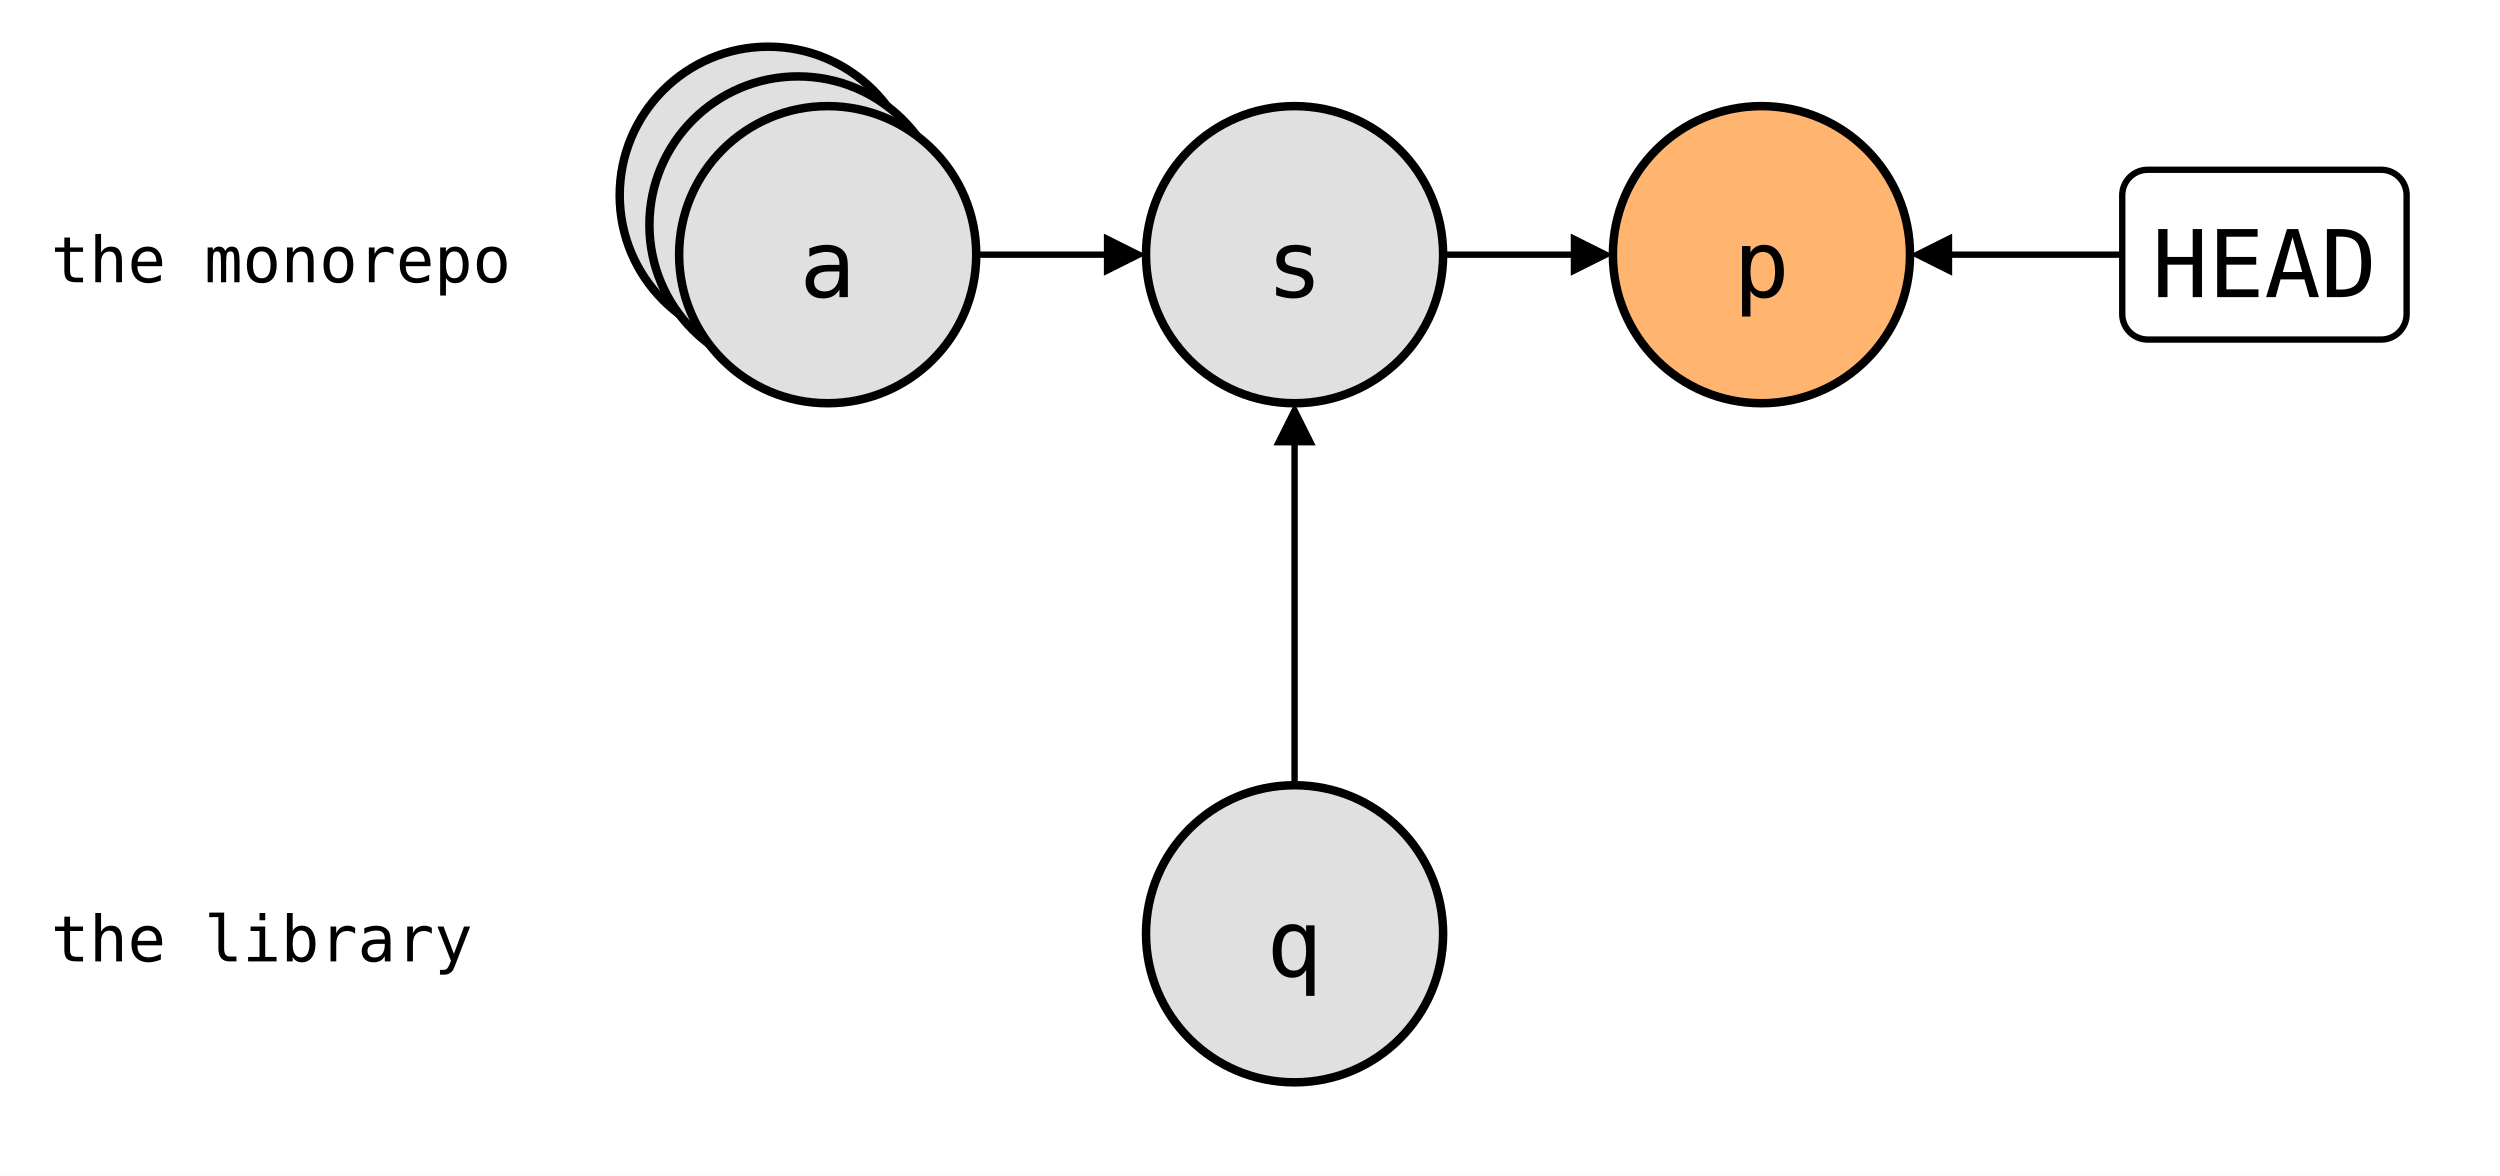
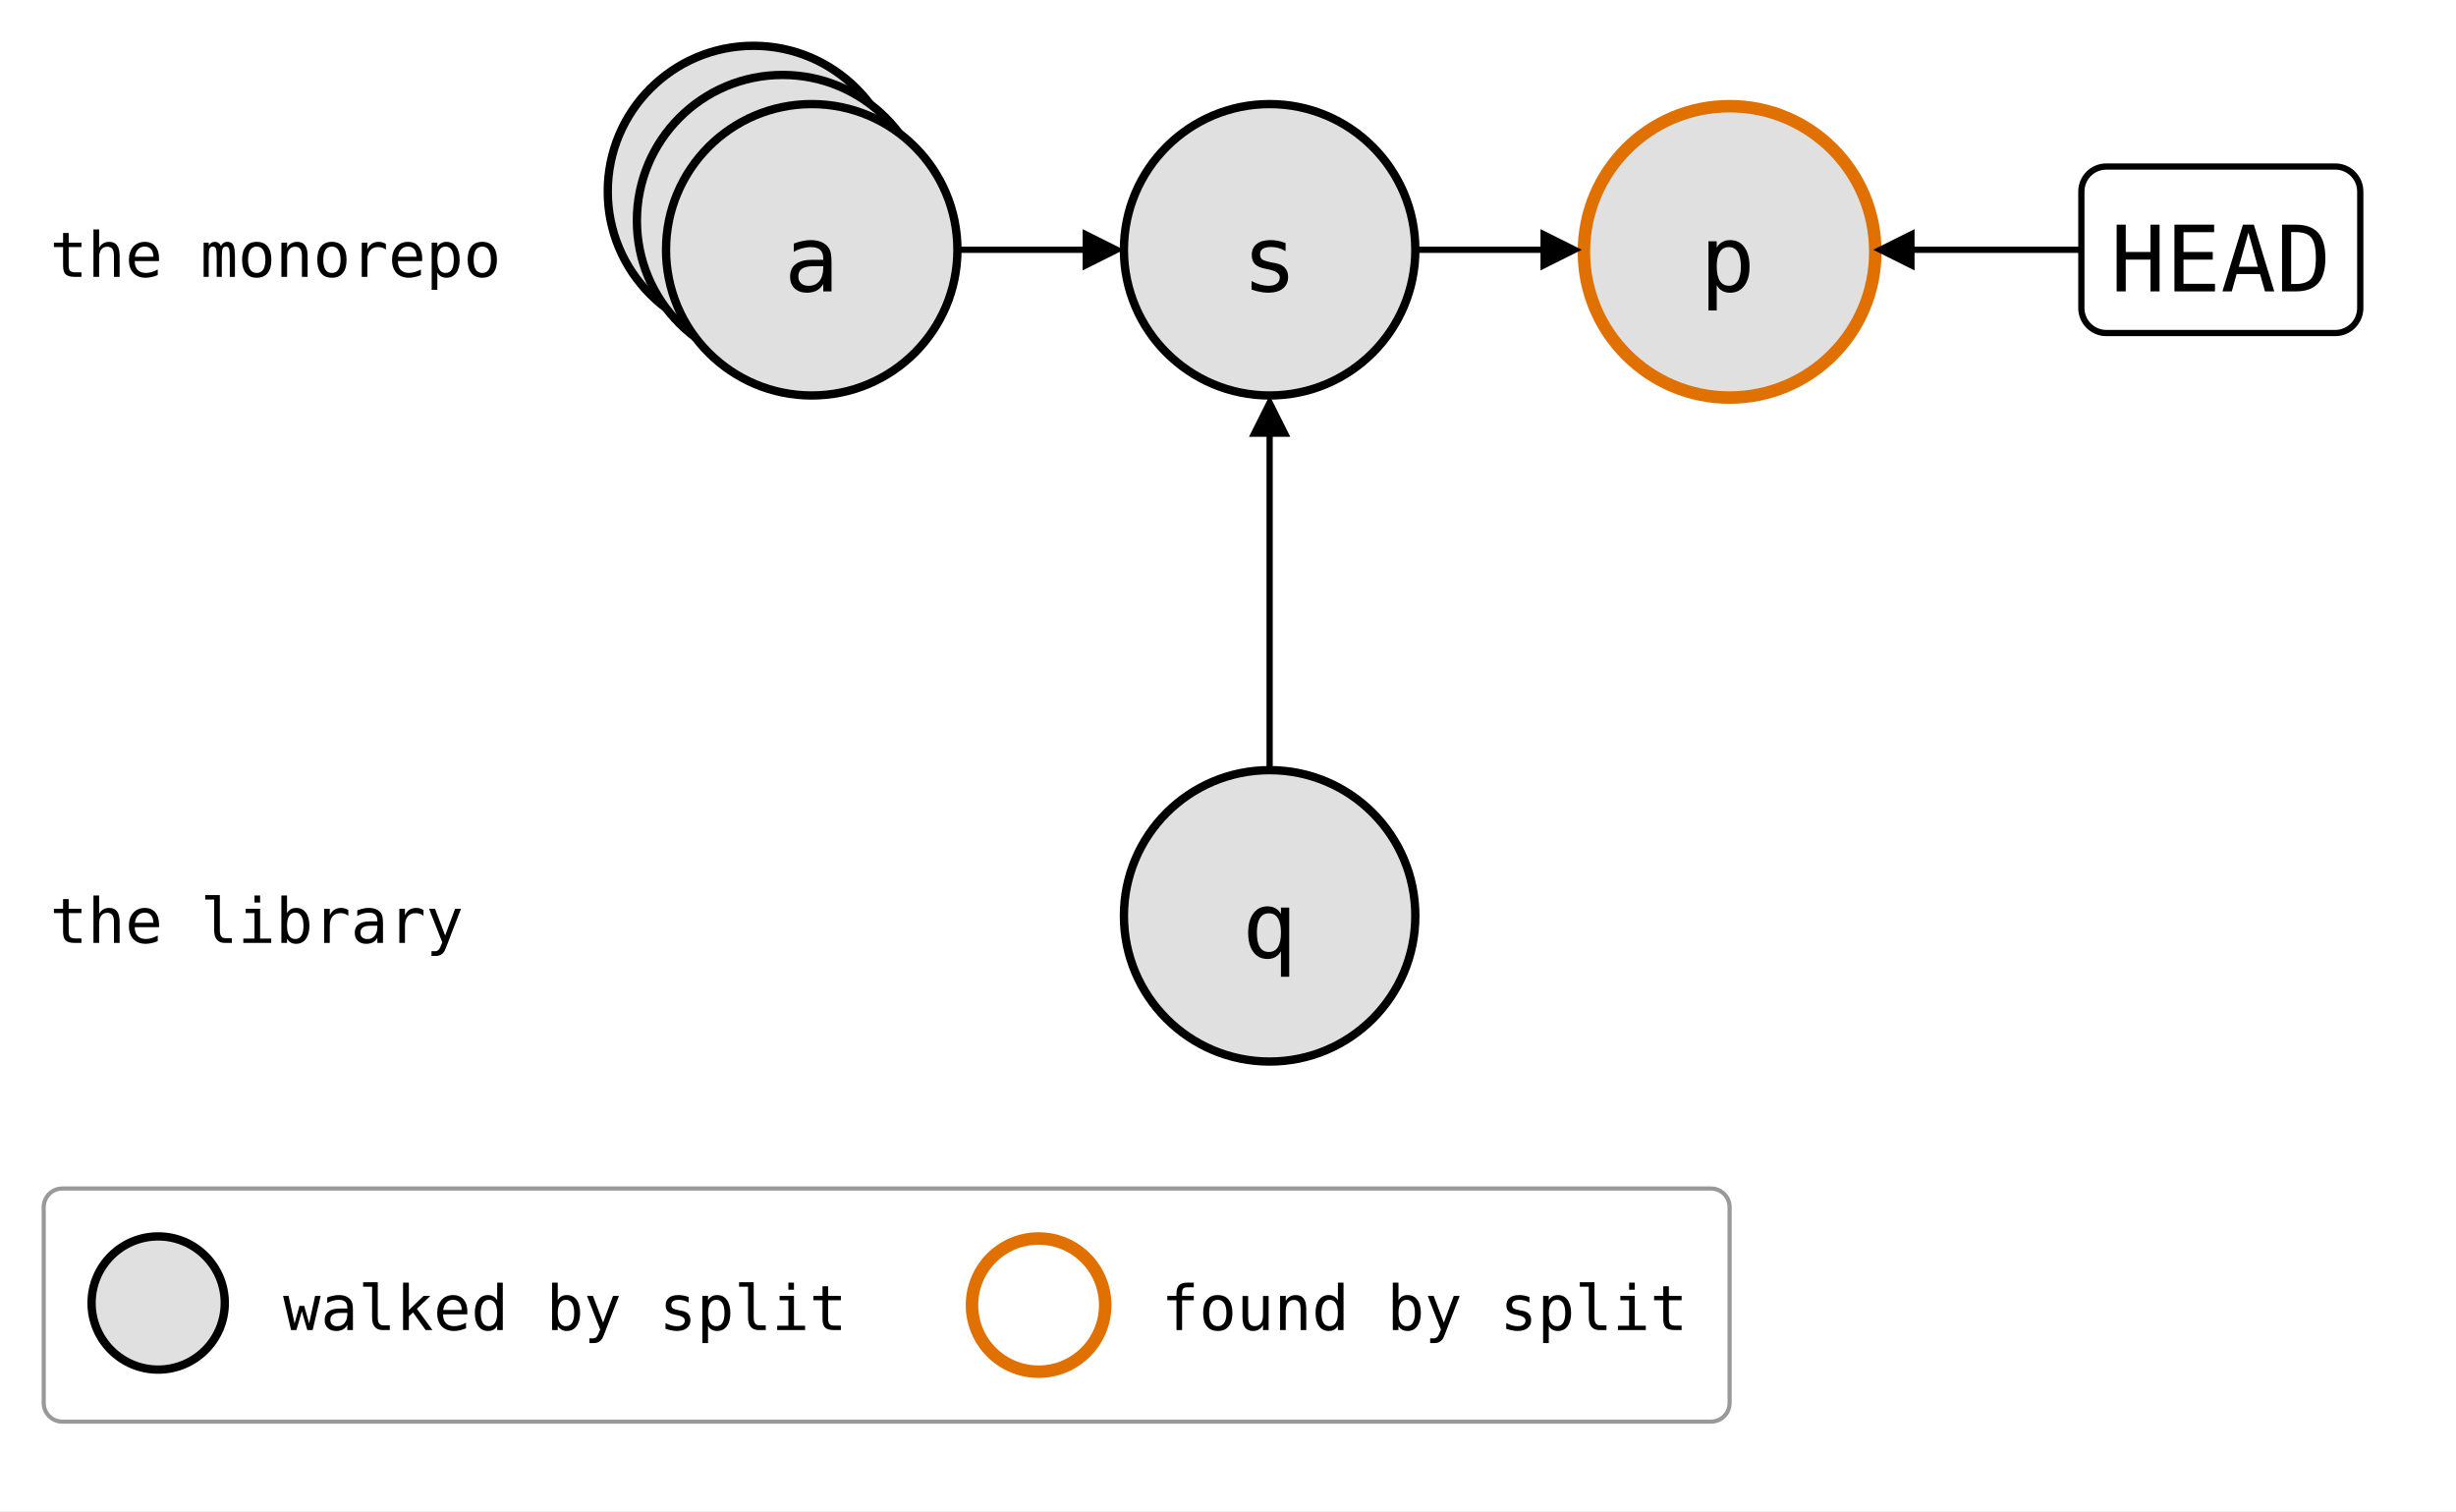
- <svg xmlns="http://www.w3.org/2000/svg" style="background: #ffffff; background-color: light-dark(#ffffff, #121212); color-scheme: light dark;" version="1.1" width="589px" height="277px" viewBox="0 0 589 277" id="ge-svg-Ze4hdH8l22ru4P7ehMCd" content="&lt;mxfile host=&quot;Electron&quot;&gt;&#10;  &lt;diagram name=&quot;git-subtree-squash-merged&quot; id=&quot;git-subtree-squash-merged&quot;&gt;&#10;    &lt;mxGraphModel grid=&quot;0&quot; gridSize=&quot;10&quot; guides=&quot;1&quot; tooltips=&quot;1&quot; connect=&quot;1&quot; arrows=&quot;1&quot; fold=&quot;0&quot; page=&quot;0&quot; pageScale=&quot;1&quot; pageWidth=&quot;850&quot; pageHeight=&quot;1100&quot; background=&quot;#ffffff&quot; math=&quot;0&quot; shadow=&quot;0&quot;&gt;&#10;      &lt;root&gt;&#10;        &lt;mxCell id=&quot;0&quot; /&gt;&#10;        &lt;mxCell id=&quot;1&quot; parent=&quot;0&quot; /&gt;&#10;        &lt;mxCell id=&quot;text0&quot; parent=&quot;1&quot; style=&quot;text;strokeColor=none;fillColor=none;align=left;verticalAlign=middle;fontSize=15;fontFamily=Roboto Mono,monospace;&quot; value=&quot;the monorepo&quot; vertex=&quot;1&quot;&gt;&#10;          &lt;mxGeometry height=&quot;30&quot; width=&quot;130&quot; y=&quot;90&quot; as=&quot;geometry&quot; /&gt;&#10;        &lt;/mxCell&gt;&#10;        &lt;mxCell id=&quot;text1&quot; parent=&quot;1&quot; style=&quot;text;strokeColor=none;fillColor=none;align=left;verticalAlign=middle;fontSize=15;fontFamily=Roboto Mono,monospace;&quot; value=&quot;the library&quot; vertex=&quot;1&quot;&gt;&#10;          &lt;mxGeometry height=&quot;30&quot; width=&quot;130&quot; y=&quot;250&quot; as=&quot;geometry&quot; /&gt;&#10;        &lt;/mxCell&gt;&#10;        &lt;mxCell id=&quot;a-stack-2&quot; parent=&quot;1&quot; style=&quot;shape=ellipse;aspect=fixed;strokeWidth=2;fontSize=22;fontFamily=Roboto Mono,monospace;fillColor=#E0E0E0;&quot; value=&quot;&quot; vertex=&quot;1&quot;&gt;&#10;          &lt;mxGeometry height=&quot;70&quot; width=&quot;70&quot; x=&quot;136&quot; y=&quot;56&quot; as=&quot;geometry&quot; /&gt;&#10;        &lt;/mxCell&gt;&#10;        &lt;mxCell id=&quot;a-stack-1&quot; parent=&quot;1&quot; style=&quot;shape=ellipse;aspect=fixed;strokeWidth=2;fontSize=22;fontFamily=Roboto Mono,monospace;fillColor=#E0E0E0;&quot; value=&quot;&quot; vertex=&quot;1&quot;&gt;&#10;          &lt;mxGeometry height=&quot;70&quot; width=&quot;70&quot; x=&quot;143&quot; y=&quot;63&quot; as=&quot;geometry&quot; /&gt;&#10;        &lt;/mxCell&gt;&#10;        &lt;mxCell id=&quot;a&quot; parent=&quot;1&quot; style=&quot;ellipse;aspect=fixed;strokeWidth=2;fontSize=22;fontFamily=Roboto Mono,monospace;fillColor=#E0E0E0;&quot; value=&quot;a&quot; vertex=&quot;1&quot;&gt;&#10;          &lt;mxGeometry height=&quot;70&quot; width=&quot;70&quot; x=&quot;150&quot; y=&quot;70&quot; as=&quot;geometry&quot; /&gt;&#10;        &lt;/mxCell&gt;&#10;        &lt;mxCell id=&quot;s&quot; parent=&quot;1&quot; style=&quot;ellipse;aspect=fixed;strokeWidth=2;fontSize=22;fontFamily=Roboto Mono,monospace;fillColor=#E0E0E0;&quot; value=&quot;s&quot; vertex=&quot;1&quot;&gt;&#10;          &lt;mxGeometry height=&quot;70&quot; width=&quot;70&quot; x=&quot;260&quot; y=&quot;70&quot; as=&quot;geometry&quot; /&gt;&#10;        &lt;/mxCell&gt;&#10;        &lt;mxCell id=&quot;p&quot; parent=&quot;1&quot; style=&quot;ellipse;aspect=fixed;strokeWidth=2;fontSize=22;fontFamily=Roboto Mono,monospace;fillColor=#FFB570;&quot; value=&quot;p&quot; vertex=&quot;1&quot;&gt;&#10;          &lt;mxGeometry height=&quot;70&quot; width=&quot;70&quot; x=&quot;370&quot; y=&quot;70&quot; as=&quot;geometry&quot; /&gt;&#10;        &lt;/mxCell&gt;&#10;        &lt;mxCell id=&quot;q&quot; parent=&quot;1&quot; style=&quot;ellipse;aspect=fixed;strokeWidth=2;fontSize=22;fontFamily=Roboto Mono,monospace;fillColor=#E0E0E0;&quot; value=&quot;q&quot; vertex=&quot;1&quot;&gt;&#10;          &lt;mxGeometry height=&quot;70&quot; width=&quot;70&quot; x=&quot;260&quot; y=&quot;230&quot; as=&quot;geometry&quot; /&gt;&#10;        &lt;/mxCell&gt;&#10;        &lt;mxCell id=&quot;box0&quot; parent=&quot;1&quot; style=&quot;rounded=1;strokeWidth=1.5;fontSize=22;fontFamily=Roboto Mono,monospace;&quot; value=&quot;HEAD&quot; vertex=&quot;1&quot;&gt;&#10;          &lt;mxGeometry height=&quot;40&quot; width=&quot;67&quot; x=&quot;490&quot; y=&quot;85&quot; as=&quot;geometry&quot; /&gt;&#10;        &lt;/mxCell&gt;&#10;        &lt;mxCell id=&quot;e0&quot; edge=&quot;1&quot; parent=&quot;1&quot; source=&quot;box0&quot; style=&quot;endArrow=block;endFill=1;html=1;strokeWidth=1.5;rounded=0;&quot; target=&quot;p&quot;&gt;&#10;          &lt;mxGeometry relative=&quot;1&quot; as=&quot;geometry&quot; /&gt;&#10;        &lt;/mxCell&gt;&#10;        &lt;mxCell id=&quot;e1&quot; edge=&quot;1&quot; parent=&quot;1&quot; source=&quot;a&quot; style=&quot;endArrow=block;endFill=1;html=1;strokeWidth=1.5;rounded=0;&quot; target=&quot;s&quot;&gt;&#10;          &lt;mxGeometry relative=&quot;1&quot; as=&quot;geometry&quot; /&gt;&#10;        &lt;/mxCell&gt;&#10;        &lt;mxCell id=&quot;e2&quot; edge=&quot;1&quot; parent=&quot;1&quot; source=&quot;s&quot; style=&quot;endArrow=block;endFill=1;html=1;strokeWidth=1.5;rounded=0;&quot; target=&quot;p&quot;&gt;&#10;          &lt;mxGeometry relative=&quot;1&quot; as=&quot;geometry&quot; /&gt;&#10;        &lt;/mxCell&gt;&#10;        &lt;mxCell id=&quot;e3&quot; edge=&quot;1&quot; parent=&quot;1&quot; source=&quot;q&quot; style=&quot;endArrow=block;endFill=1;html=1;strokeWidth=1.5;rounded=0;&quot; target=&quot;s&quot;&gt;&#10;          &lt;mxGeometry relative=&quot;1&quot; as=&quot;geometry&quot; /&gt;&#10;        &lt;/mxCell&gt;&#10;      &lt;/root&gt;&#10;    &lt;/mxGraphModel&gt;&#10;  &lt;/diagram&gt;&#10;&lt;/mxfile&gt;&#10;">
-   <style type="text/css">@supports (color: light-dark(#000, #fff)) { #ge-svg-Ze4hdH8l22ru4P7ehMCd { --ge-adaptive-bg: light-dark(#ffffff, var(--ge-dark-color, #121212)); } }</style>
+ <svg xmlns="http://www.w3.org/2000/svg" style="background: #ffffff; background-color: light-dark(#ffffff, #121212); color-scheme: light dark;" version="1.1" width="590px" height="363px" viewBox="0 0 590 363" id="ge-svg-sH_WIHXafgTYzJSCRNRQ" content="&lt;mxfile host=&quot;Electron&quot;&gt;&#10;  &lt;diagram name=&quot;git-subtree-squash-merged&quot; id=&quot;git-subtree-squash-merged&quot;&gt;&#10;    &lt;mxGraphModel grid=&quot;0&quot; gridSize=&quot;10&quot; guides=&quot;1&quot; tooltips=&quot;1&quot; connect=&quot;1&quot; arrows=&quot;1&quot; fold=&quot;0&quot; page=&quot;0&quot; pageScale=&quot;1&quot; pageWidth=&quot;850&quot; pageHeight=&quot;1100&quot; background=&quot;#ffffff&quot; math=&quot;0&quot; shadow=&quot;0&quot;&gt;&#10;      &lt;root&gt;&#10;        &lt;mxCell id=&quot;0&quot; /&gt;&#10;        &lt;mxCell id=&quot;1&quot; parent=&quot;0&quot; /&gt;&#10;        &lt;mxCell id=&quot;text0&quot; parent=&quot;1&quot; style=&quot;text;strokeColor=none;fillColor=none;align=left;verticalAlign=middle;fontSize=15;fontFamily=Roboto Mono,monospace;&quot; value=&quot;the monorepo&quot; vertex=&quot;1&quot;&gt;&#10;          &lt;mxGeometry height=&quot;30&quot; width=&quot;130&quot; y=&quot;90&quot; as=&quot;geometry&quot; /&gt;&#10;        &lt;/mxCell&gt;&#10;        &lt;mxCell id=&quot;text1&quot; parent=&quot;1&quot; style=&quot;text;strokeColor=none;fillColor=none;align=left;verticalAlign=middle;fontSize=15;fontFamily=Roboto Mono,monospace;&quot; value=&quot;the library&quot; vertex=&quot;1&quot;&gt;&#10;          &lt;mxGeometry height=&quot;30&quot; width=&quot;130&quot; y=&quot;250&quot; as=&quot;geometry&quot; /&gt;&#10;        &lt;/mxCell&gt;&#10;        &lt;mxCell id=&quot;a-stack-2&quot; parent=&quot;1&quot; style=&quot;shape=ellipse;aspect=fixed;fontSize=22;fontFamily=Roboto Mono,monospace;strokeWidth=2;fillColor=#E0E0E0;&quot; value=&quot;&quot; vertex=&quot;1&quot;&gt;&#10;          &lt;mxGeometry height=&quot;70&quot; width=&quot;70&quot; x=&quot;136&quot; y=&quot;56&quot; as=&quot;geometry&quot; /&gt;&#10;        &lt;/mxCell&gt;&#10;        &lt;mxCell id=&quot;a-stack-1&quot; parent=&quot;1&quot; style=&quot;shape=ellipse;aspect=fixed;fontSize=22;fontFamily=Roboto Mono,monospace;strokeWidth=2;fillColor=#E0E0E0;&quot; value=&quot;&quot; vertex=&quot;1&quot;&gt;&#10;          &lt;mxGeometry height=&quot;70&quot; width=&quot;70&quot; x=&quot;143&quot; y=&quot;63&quot; as=&quot;geometry&quot; /&gt;&#10;        &lt;/mxCell&gt;&#10;        &lt;mxCell id=&quot;a&quot; parent=&quot;1&quot; style=&quot;ellipse;aspect=fixed;fontSize=22;fontFamily=Roboto Mono,monospace;strokeWidth=2;fillColor=#E0E0E0;&quot; value=&quot;a&quot; vertex=&quot;1&quot;&gt;&#10;          &lt;mxGeometry height=&quot;70&quot; width=&quot;70&quot; x=&quot;150&quot; y=&quot;70&quot; as=&quot;geometry&quot; /&gt;&#10;        &lt;/mxCell&gt;&#10;        &lt;mxCell id=&quot;s&quot; parent=&quot;1&quot; style=&quot;ellipse;aspect=fixed;fontSize=22;fontFamily=Roboto Mono,monospace;strokeWidth=2;fillColor=#E0E0E0;&quot; value=&quot;s&quot; vertex=&quot;1&quot;&gt;&#10;          &lt;mxGeometry height=&quot;70&quot; width=&quot;70&quot; x=&quot;260&quot; y=&quot;70&quot; as=&quot;geometry&quot; /&gt;&#10;        &lt;/mxCell&gt;&#10;        &lt;mxCell id=&quot;p&quot; parent=&quot;1&quot; style=&quot;ellipse;aspect=fixed;fontSize=22;fontFamily=Roboto Mono,monospace;strokeColor=#E07000;strokeWidth=3;fillColor=#E0E0E0;&quot; value=&quot;p&quot; vertex=&quot;1&quot;&gt;&#10;          &lt;mxGeometry height=&quot;70&quot; width=&quot;70&quot; x=&quot;370&quot; y=&quot;70&quot; as=&quot;geometry&quot; /&gt;&#10;        &lt;/mxCell&gt;&#10;        &lt;mxCell id=&quot;q&quot; parent=&quot;1&quot; style=&quot;ellipse;aspect=fixed;fontSize=22;fontFamily=Roboto Mono,monospace;strokeWidth=2;fillColor=#E0E0E0;&quot; value=&quot;q&quot; vertex=&quot;1&quot;&gt;&#10;          &lt;mxGeometry height=&quot;70&quot; width=&quot;70&quot; x=&quot;260&quot; y=&quot;230&quot; as=&quot;geometry&quot; /&gt;&#10;        &lt;/mxCell&gt;&#10;        &lt;mxCell id=&quot;box0&quot; parent=&quot;1&quot; style=&quot;rounded=1;strokeWidth=1.5;fontSize=22;fontFamily=Roboto Mono,monospace;&quot; value=&quot;HEAD&quot; vertex=&quot;1&quot;&gt;&#10;          &lt;mxGeometry height=&quot;40&quot; width=&quot;67&quot; x=&quot;490&quot; y=&quot;85&quot; as=&quot;geometry&quot; /&gt;&#10;        &lt;/mxCell&gt;&#10;        &lt;mxCell id=&quot;e0&quot; edge=&quot;1&quot; parent=&quot;1&quot; source=&quot;box0&quot; style=&quot;endArrow=block;endFill=1;html=1;strokeWidth=1.5;rounded=0;&quot; target=&quot;p&quot;&gt;&#10;          &lt;mxGeometry relative=&quot;1&quot; as=&quot;geometry&quot; /&gt;&#10;        &lt;/mxCell&gt;&#10;        &lt;mxCell id=&quot;e1&quot; edge=&quot;1&quot; parent=&quot;1&quot; source=&quot;a&quot; style=&quot;endArrow=block;endFill=1;html=1;strokeWidth=1.5;rounded=0;&quot; target=&quot;s&quot;&gt;&#10;          &lt;mxGeometry relative=&quot;1&quot; as=&quot;geometry&quot; /&gt;&#10;        &lt;/mxCell&gt;&#10;        &lt;mxCell id=&quot;e2&quot; edge=&quot;1&quot; parent=&quot;1&quot; source=&quot;s&quot; style=&quot;endArrow=block;endFill=1;html=1;strokeWidth=1.5;rounded=0;&quot; target=&quot;p&quot;&gt;&#10;          &lt;mxGeometry relative=&quot;1&quot; as=&quot;geometry&quot; /&gt;&#10;        &lt;/mxCell&gt;&#10;        &lt;mxCell id=&quot;e3&quot; edge=&quot;1&quot; parent=&quot;1&quot; source=&quot;q&quot; style=&quot;endArrow=block;endFill=1;html=1;strokeWidth=1.5;rounded=0;&quot; target=&quot;s&quot;&gt;&#10;          &lt;mxGeometry relative=&quot;1&quot; as=&quot;geometry&quot; /&gt;&#10;        &lt;/mxCell&gt;&#10;        &lt;mxCell id=&quot;legend&quot; parent=&quot;1&quot; style=&quot;rounded=1;arcSize=8;fillColor=none;strokeColor=#999999;strokeWidth=1;legend=1;&quot; value=&quot;&quot; vertex=&quot;1&quot;&gt;&#10;          &lt;mxGeometry height=&quot;56&quot; width=&quot;405&quot; y=&quot;330&quot; as=&quot;geometry&quot; /&gt;&#10;        &lt;/mxCell&gt;&#10;        &lt;mxCell id=&quot;legend_grey&quot; parent=&quot;legend&quot; style=&quot;ellipse;aspect=fixed;fontSize=13;fontFamily=Roboto Mono,monospace;strokeWidth=2;fillColor=#E0E0E0;&quot; value=&quot;&quot; vertex=&quot;1&quot;&gt;&#10;          &lt;mxGeometry height=&quot;32&quot; width=&quot;32&quot; x=&quot;12&quot; y=&quot;12&quot; as=&quot;geometry&quot; /&gt;&#10;        &lt;/mxCell&gt;&#10;        &lt;mxCell id=&quot;legend_grey_text&quot; parent=&quot;legend&quot; style=&quot;text;align=left;verticalAlign=middle;fontSize=15;fontFamily=Roboto Mono,monospace;&quot; value=&quot;walked by split&quot; vertex=&quot;1&quot;&gt;&#10;          &lt;mxGeometry height=&quot;32&quot; width=&quot;135&quot; x=&quot;56&quot; y=&quot;12&quot; as=&quot;geometry&quot; /&gt;&#10;        &lt;/mxCell&gt;&#10;        &lt;mxCell id=&quot;legend_orange&quot; parent=&quot;legend&quot; style=&quot;ellipse;aspect=fixed;fontSize=13;fontFamily=Roboto Mono,monospace;strokeColor=#E07000;strokeWidth=3;&quot; value=&quot;&quot; vertex=&quot;1&quot;&gt;&#10;          &lt;mxGeometry height=&quot;32&quot; width=&quot;32&quot; x=&quot;223&quot; y=&quot;12&quot; as=&quot;geometry&quot; /&gt;&#10;        &lt;/mxCell&gt;&#10;        &lt;mxCell id=&quot;legend_orange_text&quot; parent=&quot;legend&quot; style=&quot;text;align=left;verticalAlign=middle;fontSize=15;fontFamily=Roboto Mono,monospace;&quot; value=&quot;found by split&quot; vertex=&quot;1&quot;&gt;&#10;          &lt;mxGeometry height=&quot;32&quot; width=&quot;126&quot; x=&quot;267&quot; y=&quot;12&quot; as=&quot;geometry&quot; /&gt;&#10;        &lt;/mxCell&gt;&#10;      &lt;/root&gt;&#10;    &lt;/mxGraphModel&gt;&#10;  &lt;/diagram&gt;&#10;&lt;/mxfile&gt;&#10;">
+   <style type="text/css">@supports (color: light-dark(#000, #fff)) { #ge-svg-sH_WIHXafgTYzJSCRNRQ { --ge-adaptive-bg: light-dark(#ffffff, var(--ge-dark-color, #121212)); } }</style>
  <defs />
  <rect fill="#ffffff" width="100%" height="100%" x="0" y="0" style="fill: light-dark(rgb(255, 255, 255), rgb(18, 18, 18));" />
  <g>
    <g data-cell-id="0">
      <g data-cell-id="1">
        <g data-cell-id="text0">
          <g>
            <rect x="10" y="45" width="130" height="30" fill="none" stroke="none" pointer-events="all" />
          </g>
          <g>
            <g fill="#000000" font-family="'Roboto Mono', monospace" text-anchor="start" font-size="15px" style="fill: light-dark(rgb(0, 0, 0), rgb(255, 255, 255));">
              <text x="12" y="66.5">the monorepo</text>
            </g>
          </g>
        </g>
        <g data-cell-id="text1">
          <g>
            <rect x="10" y="205" width="130" height="30" fill="none" stroke="none" pointer-events="all" />
          </g>
          <g>
            <g fill="#000000" font-family="'Roboto Mono', monospace" text-anchor="start" font-size="15px" style="fill: light-dark(rgb(0, 0, 0), rgb(255, 255, 255));">
              <text x="12" y="226.5">the library</text>
            </g>
          </g>
        </g>
        <g data-cell-id="a-stack-2">
          <g>
            <ellipse cx="181" cy="46" rx="35" ry="35" fill="#e0e0e0" stroke="#000000" stroke-width="2" pointer-events="all" style="fill: light-dark(rgb(224, 224, 224), rgb(45, 45, 45)); stroke: light-dark(rgb(0, 0, 0), rgb(255, 255, 255));" />
          </g>
        </g>
        <g data-cell-id="a-stack-1">
          <g>
            <ellipse cx="188" cy="53" rx="35" ry="35" fill="#e0e0e0" stroke="#000000" stroke-width="2" pointer-events="all" style="fill: light-dark(rgb(224, 224, 224), rgb(45, 45, 45)); stroke: light-dark(rgb(0, 0, 0), rgb(255, 255, 255));" />
          </g>
        </g>
        <g data-cell-id="a">
          <g>
            <ellipse cx="195" cy="60" rx="35" ry="35" fill="#e0e0e0" stroke="#000000" stroke-width="2" pointer-events="all" style="fill: light-dark(rgb(224, 224, 224), rgb(45, 45, 45)); stroke: light-dark(rgb(0, 0, 0), rgb(255, 255, 255));" />
          </g>
          <g>
            <g fill="#000000" font-family="'Roboto Mono', monospace" text-anchor="middle" font-size="22px" style="fill: light-dark(rgb(0, 0, 0), rgb(255, 255, 255));">
              <text x="195" y="70">a</text>
            </g>
          </g>
        </g>
        <g data-cell-id="s">
          <g>
            <ellipse cx="305" cy="60" rx="35" ry="35" fill="#e0e0e0" stroke="#000000" stroke-width="2" pointer-events="all" style="fill: light-dark(rgb(224, 224, 224), rgb(45, 45, 45)); stroke: light-dark(rgb(0, 0, 0), rgb(255, 255, 255));" />
          </g>
          <g>
            <g fill="#000000" font-family="'Roboto Mono', monospace" text-anchor="middle" font-size="22px" style="fill: light-dark(rgb(0, 0, 0), rgb(255, 255, 255));">
              <text x="305" y="70">s</text>
            </g>
          </g>
        </g>
        <g data-cell-id="p">
-           <g>
-             <ellipse cx="415" cy="60" rx="35" ry="35" fill="#ffb570" stroke="#000000" stroke-width="2" pointer-events="all" style="fill: light-dark(rgb(255, 181, 112), rgb(126, 63, 3)); stroke: light-dark(rgb(0, 0, 0), rgb(255, 255, 255));" />
+           <g transform="translate(0.5,0.5)">
+             <ellipse cx="415" cy="60" rx="35" ry="35" fill="#e0e0e0" stroke="#e07000" stroke-width="3" pointer-events="all" style="fill: light-dark(rgb(224, 224, 224), rgb(45, 45, 45)); stroke: light-dark(rgb(224, 112, 0), rgb(210, 114, 18));" />
          </g>
          <g>
            <g fill="#000000" font-family="'Roboto Mono', monospace" text-anchor="middle" font-size="22px" style="fill: light-dark(rgb(0, 0, 0), rgb(255, 255, 255));">
              <text x="415" y="70">p</text>
            </g>
          </g>
        </g>
        <g data-cell-id="q">
          <g>
            <ellipse cx="305" cy="220" rx="35" ry="35" fill="#e0e0e0" stroke="#000000" stroke-width="2" pointer-events="all" style="fill: light-dark(rgb(224, 224, 224), rgb(45, 45, 45)); stroke: light-dark(rgb(0, 0, 0), rgb(255, 255, 255));" />
          </g>
          <g>
            <g fill="#000000" font-family="'Roboto Mono', monospace" text-anchor="middle" font-size="22px" style="fill: light-dark(rgb(0, 0, 0), rgb(255, 255, 255));">
              <text x="305" y="230">q</text>
            </g>
          </g>
        </g>
        <g data-cell-id="box0">
          <g>
            <rect x="500" y="40" width="67" height="40" rx="6" ry="6" fill="#ffffff" stroke="#000000" stroke-width="1.5" pointer-events="all" style="fill: var(--ge-adaptive-bg, #ffffff); stroke: light-dark(rgb(0, 0, 0), rgb(255, 255, 255));" />
          </g>
          <g>
            <g fill="#000000" font-family="'Roboto Mono', monospace" text-anchor="middle" font-size="22px" style="fill: light-dark(rgb(0, 0, 0), rgb(255, 255, 255));">
              <text x="533.5" y="70">HEAD</text>
            </g>
          </g>
        </g>
        <g data-cell-id="e0">
          <g>
            <path d="M 500 60 L 459.18 60" fill="none" stroke="#000000" stroke-width="1.5" stroke-miterlimit="10" pointer-events="stroke" style="stroke: light-dark(rgb(0, 0, 0), rgb(255, 255, 255));" />
            <path d="M 451.68 60 L 459.18 56.25 L 459.18 63.75 Z" fill="#000000" stroke="#000000" stroke-width="1.5" stroke-miterlimit="10" pointer-events="all" style="fill: light-dark(rgb(0, 0, 0), rgb(255, 255, 255)); stroke: light-dark(rgb(0, 0, 0), rgb(255, 255, 255));" />
          </g>
        </g>
        <g data-cell-id="e1">
          <g>
            <path d="M 230 60 L 260.82 60" fill="none" stroke="#000000" stroke-width="1.5" stroke-miterlimit="10" pointer-events="stroke" style="stroke: light-dark(rgb(0, 0, 0), rgb(255, 255, 255));" />
            <path d="M 268.32 60 L 260.82 63.75 L 260.82 56.25 Z" fill="#000000" stroke="#000000" stroke-width="1.5" stroke-miterlimit="10" pointer-events="all" style="fill: light-dark(rgb(0, 0, 0), rgb(255, 255, 255)); stroke: light-dark(rgb(0, 0, 0), rgb(255, 255, 255));" />
          </g>
        </g>
        <g data-cell-id="e2">
          <g>
            <path d="M 340 60 L 370.82 60" fill="none" stroke="#000000" stroke-width="1.5" stroke-miterlimit="10" pointer-events="stroke" style="stroke: light-dark(rgb(0, 0, 0), rgb(255, 255, 255));" />
            <path d="M 378.32 60 L 370.82 63.75 L 370.82 56.25 Z" fill="#000000" stroke="#000000" stroke-width="1.5" stroke-miterlimit="10" pointer-events="all" style="fill: light-dark(rgb(0, 0, 0), rgb(255, 255, 255)); stroke: light-dark(rgb(0, 0, 0), rgb(255, 255, 255));" />
          </g>
        </g>
        <g data-cell-id="e3">
          <g>
            <path d="M 305 185 L 305 104.18" fill="none" stroke="#000000" stroke-width="1.5" stroke-miterlimit="10" pointer-events="stroke" style="stroke: light-dark(rgb(0, 0, 0), rgb(255, 255, 255));" />
            <path d="M 305 96.68 L 308.75 104.18 L 301.25 104.18 Z" fill="#000000" stroke="#000000" stroke-width="1.5" stroke-miterlimit="10" pointer-events="all" style="fill: light-dark(rgb(0, 0, 0), rgb(255, 255, 255)); stroke: light-dark(rgb(0, 0, 0), rgb(255, 255, 255));" />
          </g>
        </g>
+         <g data-cell-id="legend">
+           <g transform="translate(0.5,0.5)">
+             <rect x="10" y="285" width="405" height="56" rx="4.48" ry="4.48" fill="none" stroke="#999999" pointer-events="all" style="stroke: light-dark(rgb(153, 153, 153), rgb(106, 106, 106));" />
+           </g>
+           <g data-cell-id="legend_grey">
+             <g>
+               <ellipse cx="38" cy="313" rx="16" ry="16" fill="#e0e0e0" stroke="#000000" stroke-width="2" pointer-events="all" style="fill: light-dark(rgb(224, 224, 224), rgb(45, 45, 45)); stroke: light-dark(rgb(0, 0, 0), rgb(255, 255, 255));" />
+             </g>
+           </g>
+           <g data-cell-id="legend_grey_text">
+             <g>
+               <rect x="66" y="297" width="135" height="32" fill="none" stroke="none" pointer-events="all" />
+             </g>
+             <g>
+               <g fill="#000000" font-family="'Roboto Mono', monospace" text-anchor="start" font-size="15px" style="fill: light-dark(rgb(0, 0, 0), rgb(255, 255, 255));">
+                 <text x="68" y="319.5">walked by split</text>
+               </g>
+             </g>
+           </g>
+           <g data-cell-id="legend_orange">
+             <g transform="translate(0.5,0.5)">
+               <ellipse cx="249" cy="313" rx="16" ry="16" fill="#ffffff" stroke="#e07000" stroke-width="3" pointer-events="all" style="fill: var(--ge-adaptive-bg, #ffffff); stroke: light-dark(rgb(224, 112, 0), rgb(210, 114, 18));" />
+             </g>
+           </g>
+           <g data-cell-id="legend_orange_text">
+             <g>
+               <rect x="277" y="297" width="126" height="32" fill="none" stroke="none" pointer-events="all" />
+             </g>
+             <g>
+               <g fill="#000000" font-family="'Roboto Mono', monospace" text-anchor="start" font-size="15px" style="fill: light-dark(rgb(0, 0, 0), rgb(255, 255, 255));">
+                 <text x="279" y="319.5">found by split</text>
+               </g>
+             </g>
+           </g>
+         </g>
      </g>
    </g>
  </g>
</svg>
